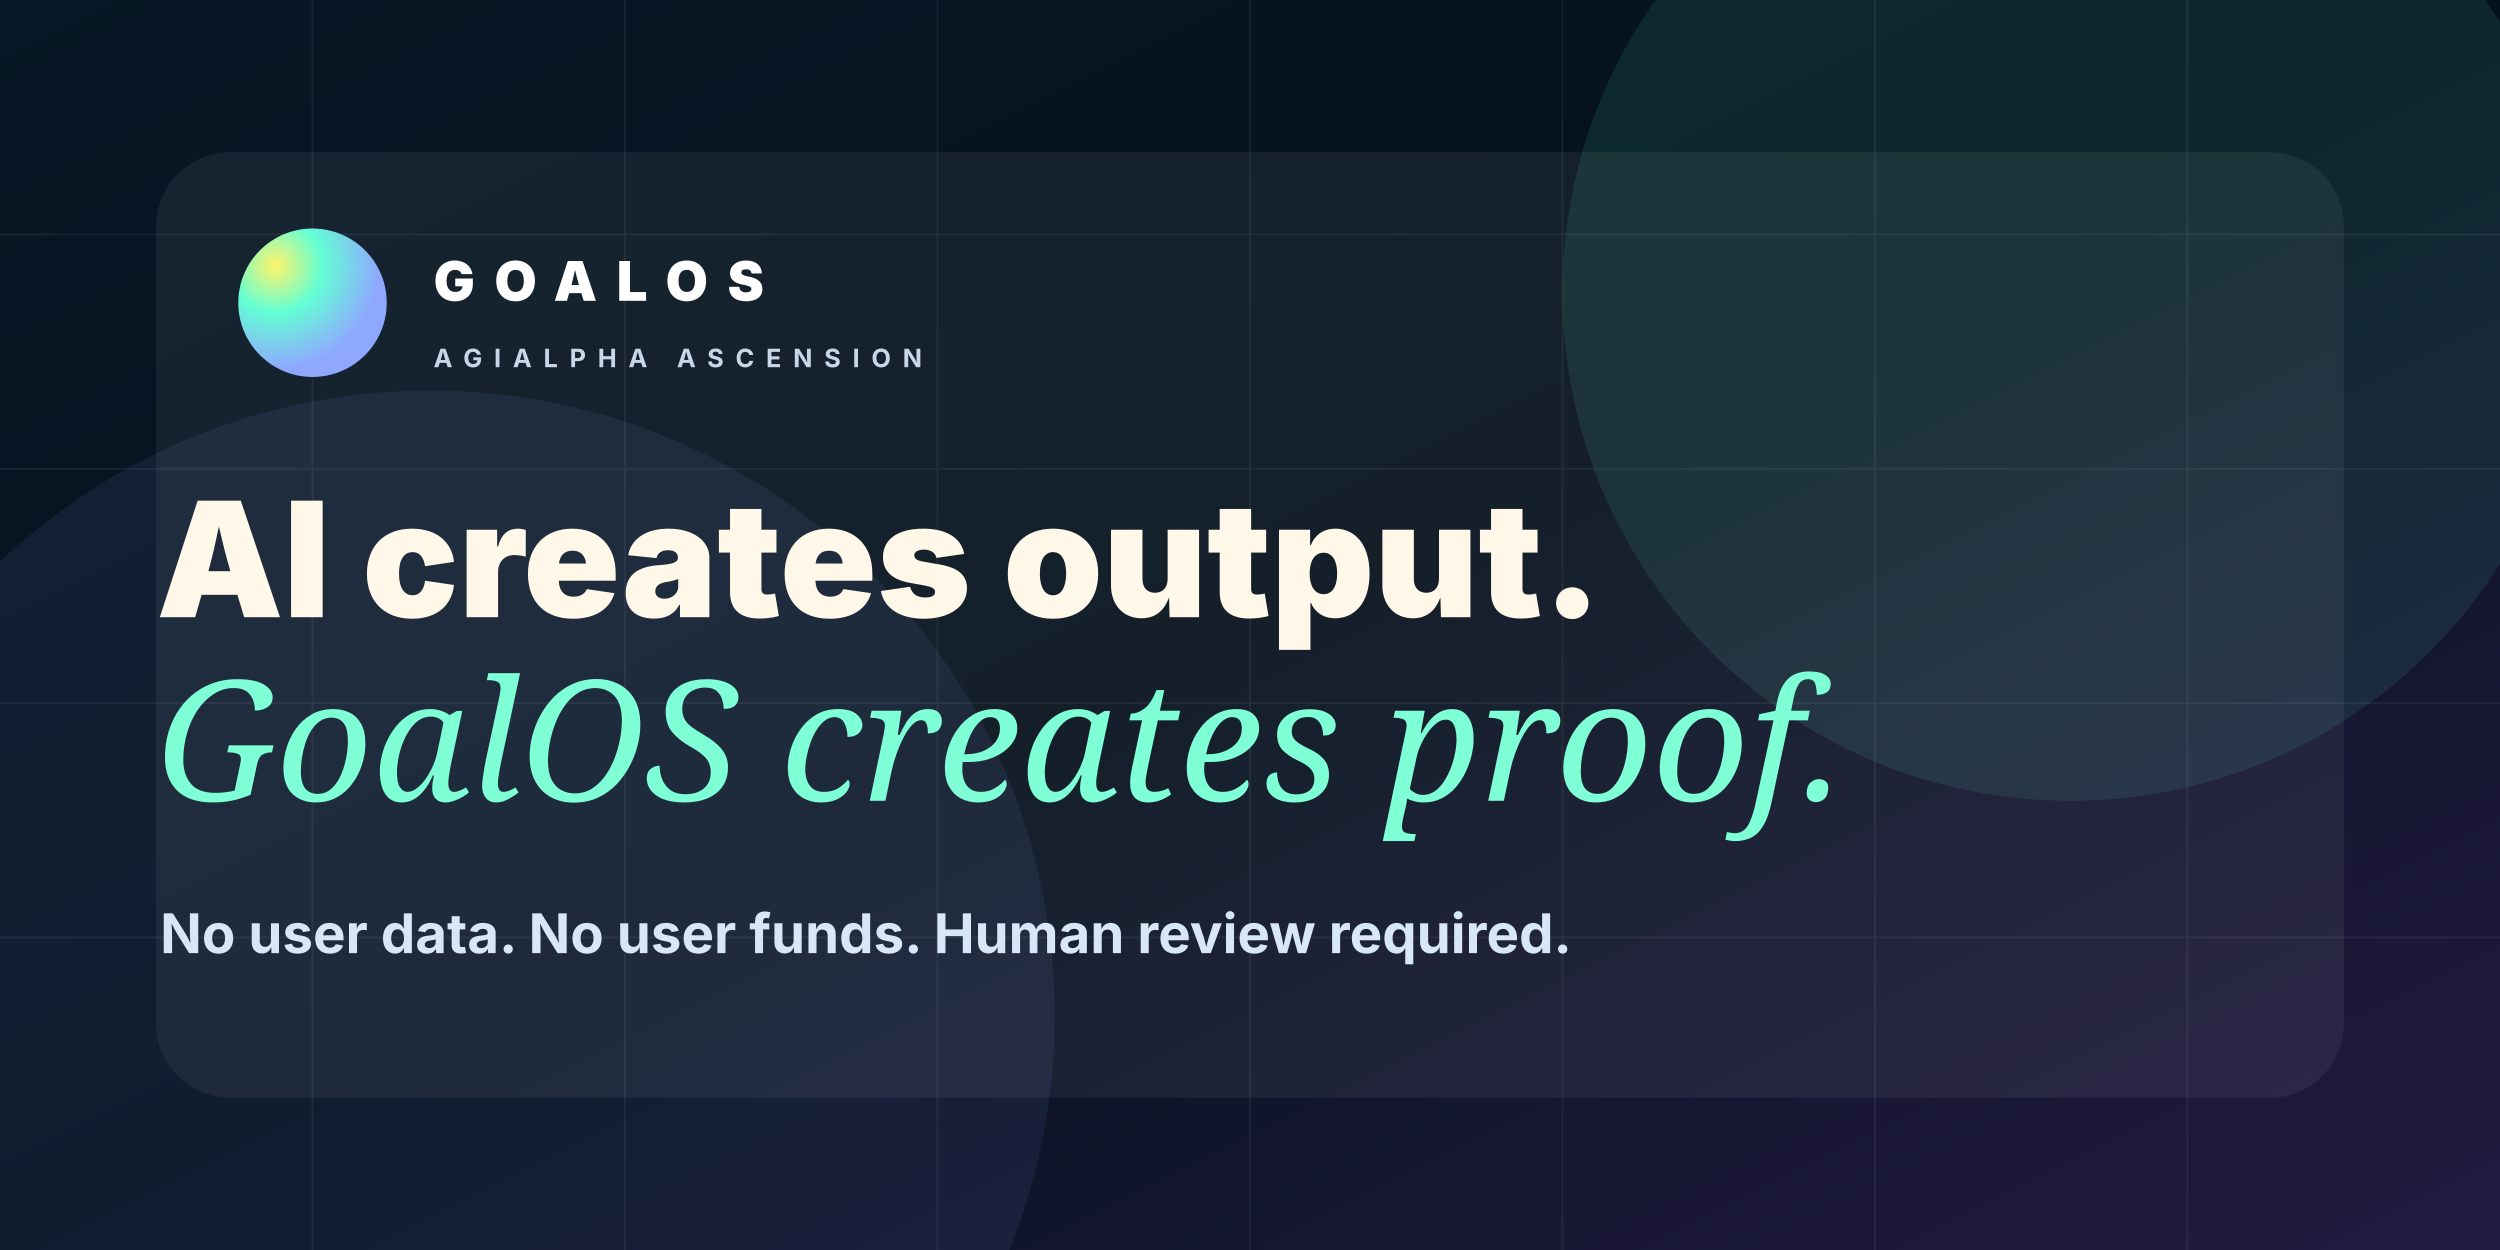
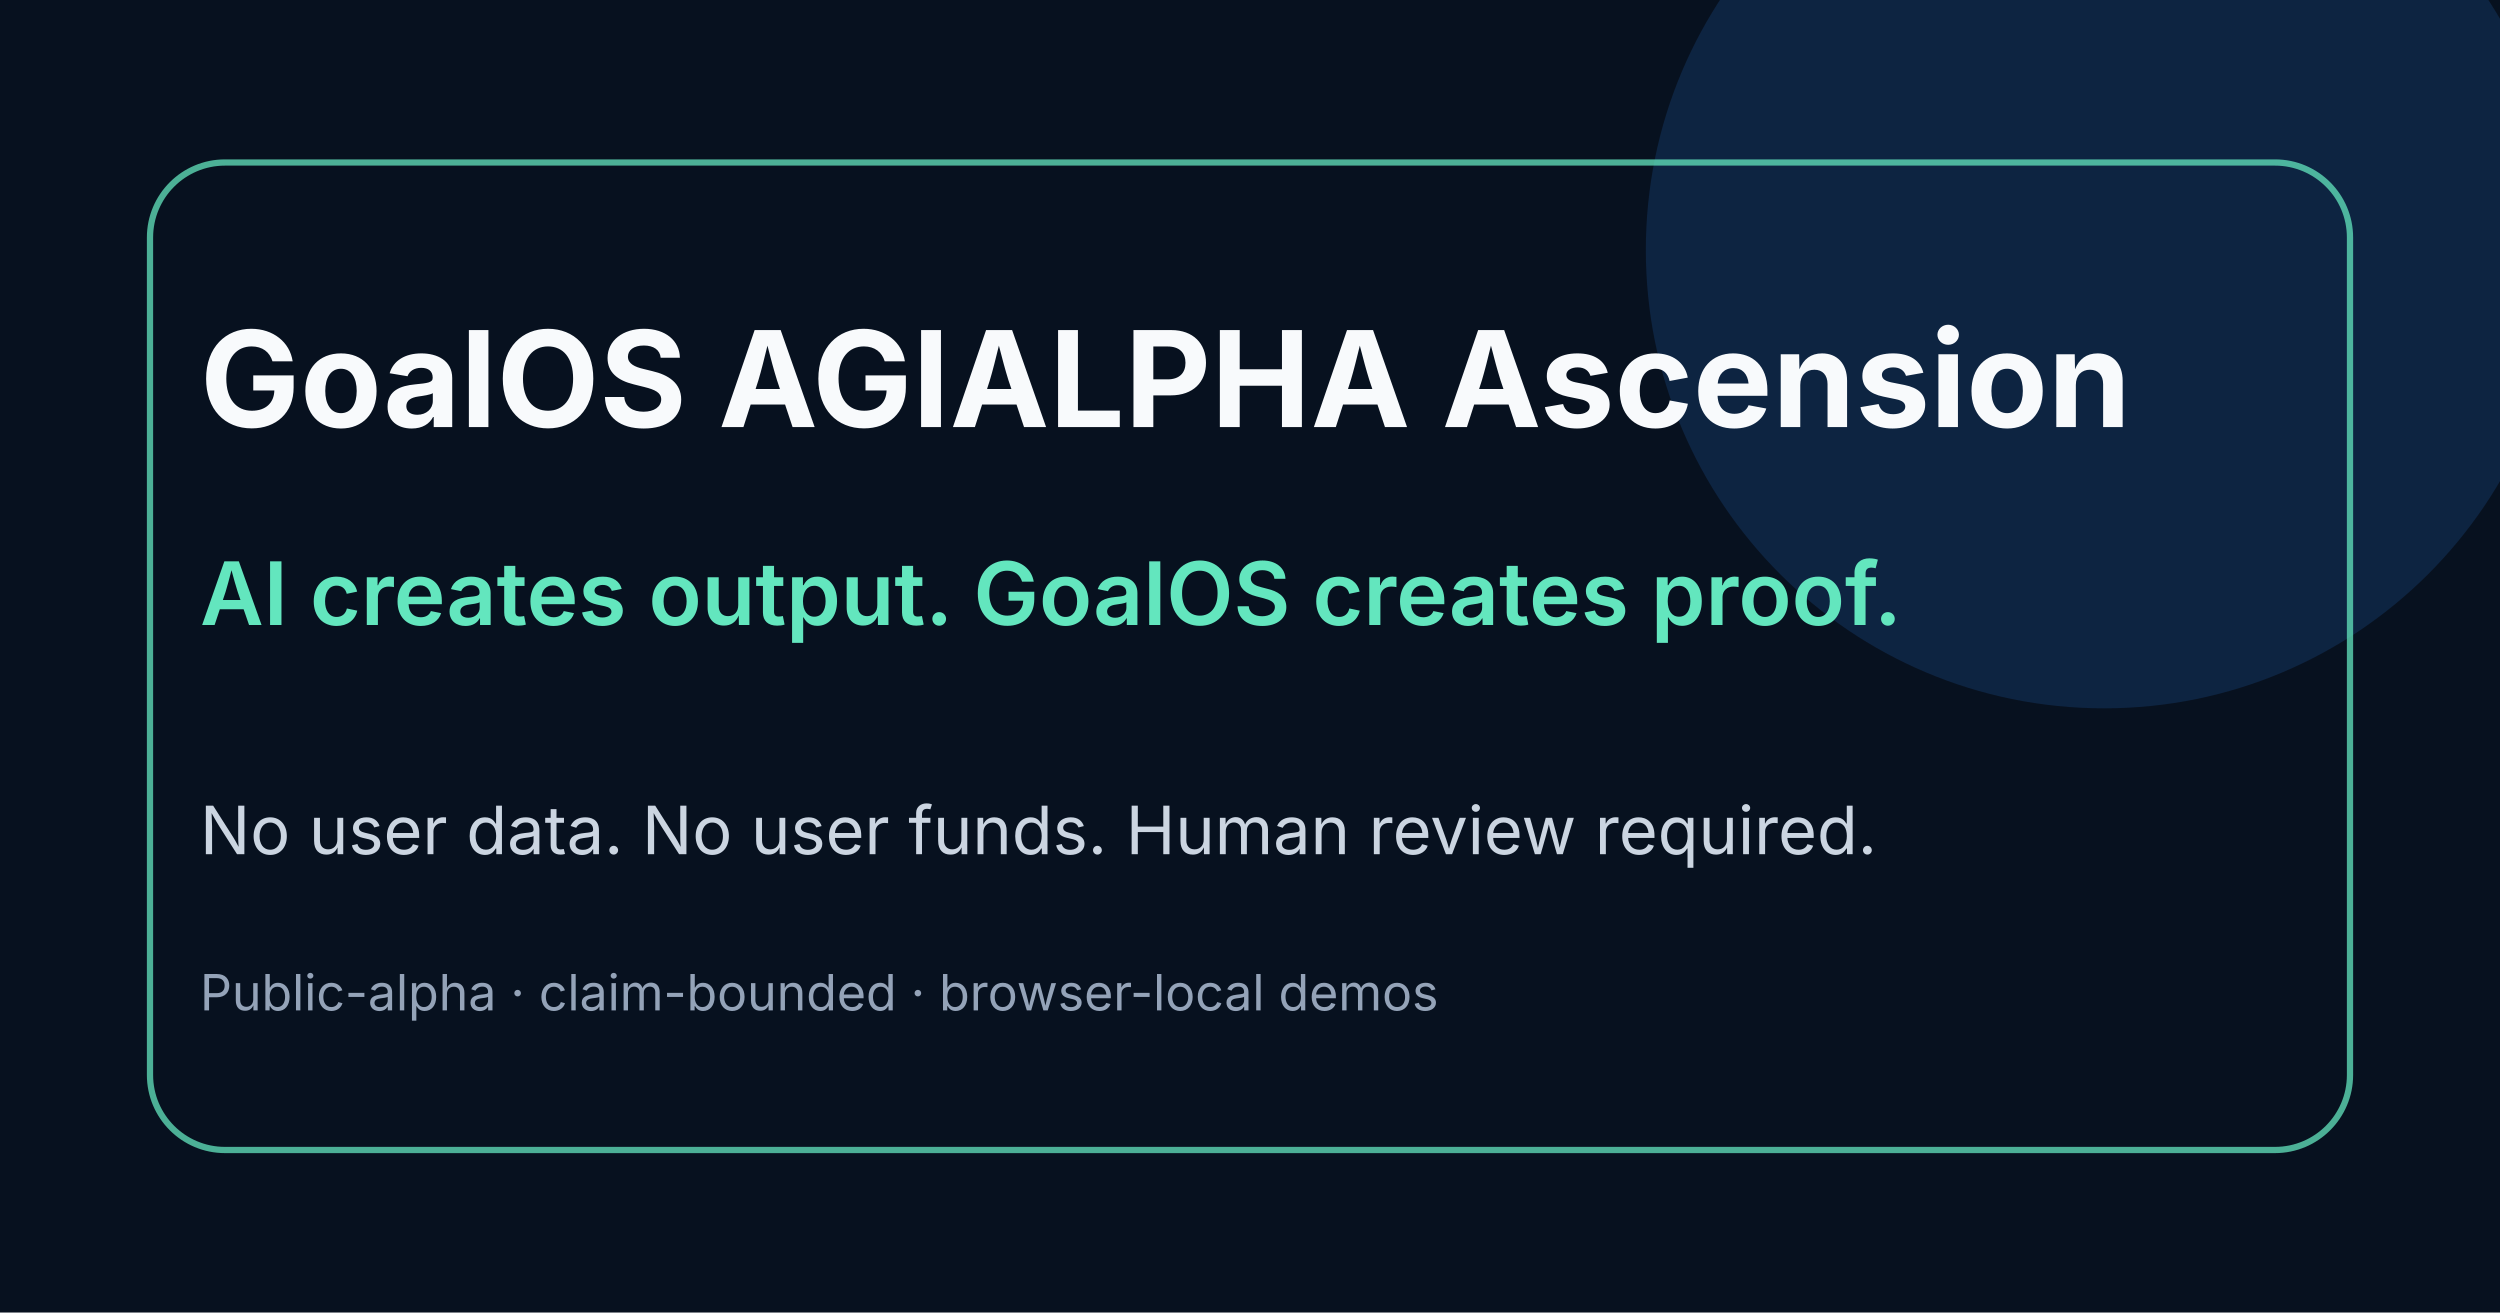
- <svg xmlns="http://www.w3.org/2000/svg" width="1280" height="640" viewBox="0 0 1280 640">
-   <defs>
-     <linearGradient id="g" x1="0" y1="0" x2="1" y2="1">
-       <stop stop-color="#071826" />
-       <stop offset=".5" stop-color="#05111d" />
-       <stop offset="1" stop-color="#241b43" />
-     </linearGradient>
-     <radialGradient id="a" cx=".25" cy=".25" r=".7">
-       <stop stop-color="#fff36b" />
-       <stop offset=".45" stop-color="#63ffd4" />
-       <stop offset="1" stop-color="#8fa8ff" />
-     </radialGradient>
-   </defs>
-   <rect width="1280" height="640" fill="url(#g)" />
-   <path d="M0 120H1280M0 240H1280M0 360H1280M0 480H1280M160 0V640M320 0V640M480 0V640M640 0V640M800 0V640M960 0V640M1120 0V640" stroke="white" stroke-opacity=".06" />
-   <circle cx="1060" cy="150" r="260" fill="#63ffd4" opacity=".09" />
-   <circle cx="220" cy="520" r="320" fill="#8fa8ff" opacity=".08" />
-   <rect x="80" y="78" width="1120" height="484" rx="38" fill="white" opacity=".06" stroke="white" stroke-opacity=".18" />
-   <circle cx="160" cy="155" r="38" fill="url(#a)" />
-   <text x="222" y="154" fill="#fff" font-family="Inter,Arial" font-size="28" font-weight="900" letter-spacing="10">GOALOS</text>
-   <text x="222" y="188" fill="#c8d7e8" font-family="Inter,Arial" font-size="13" font-weight="700" letter-spacing="6">AGIALPHA ASCENSION</text>
-   <text x="80" y="316" fill="#fff8e8" font-family="Inter,Arial" font-size="82" font-weight="1000">AI creates output.</text>
-   <text x="80" y="410" fill="#7fffd6" font-family="Georgia,serif" font-size="86" font-style="italic">GoalOS creates proof.</text>
-   <text x="82" y="488" fill="#d8e7f7" font-family="Inter,Arial" font-size="28" font-weight="700">No user data. No user funds. Human review required.</text>
+ <svg xmlns="http://www.w3.org/2000/svg" width="1200" height="630" viewBox="0 0 1200 630">
+   <rect width="1200" height="630" fill="#07111f" />
+   <circle cx="1010" cy="120" r="220" fill="#12335d" opacity=".55" />
+   <rect x="72" y="78" width="1056" height="474" rx="36" fill="none" stroke="#63e6be" stroke-width="3" opacity=".75" />
+   <text x="96" y="205" fill="#f8fafc" font-family="Inter,Arial,sans-serif" font-size="64" font-weight="700">GoalOS AGIALPHA Ascension</text>
+   <text x="96" y="300" fill="#63e6be" font-family="Inter,Arial,sans-serif" font-size="42" font-weight="600">AI creates output. GoalOS creates proof.</text>
+   <text x="96" y="410" fill="#cbd5e1" font-family="Inter,Arial,sans-serif" font-size="32">No user data. No user funds. Human review required.</text>
+   <text x="96" y="485" fill="#94a3b8" font-family="Inter,Arial,sans-serif" font-size="24">Public-alpha · claim-bounded · browser-local demos</text>
</svg>
